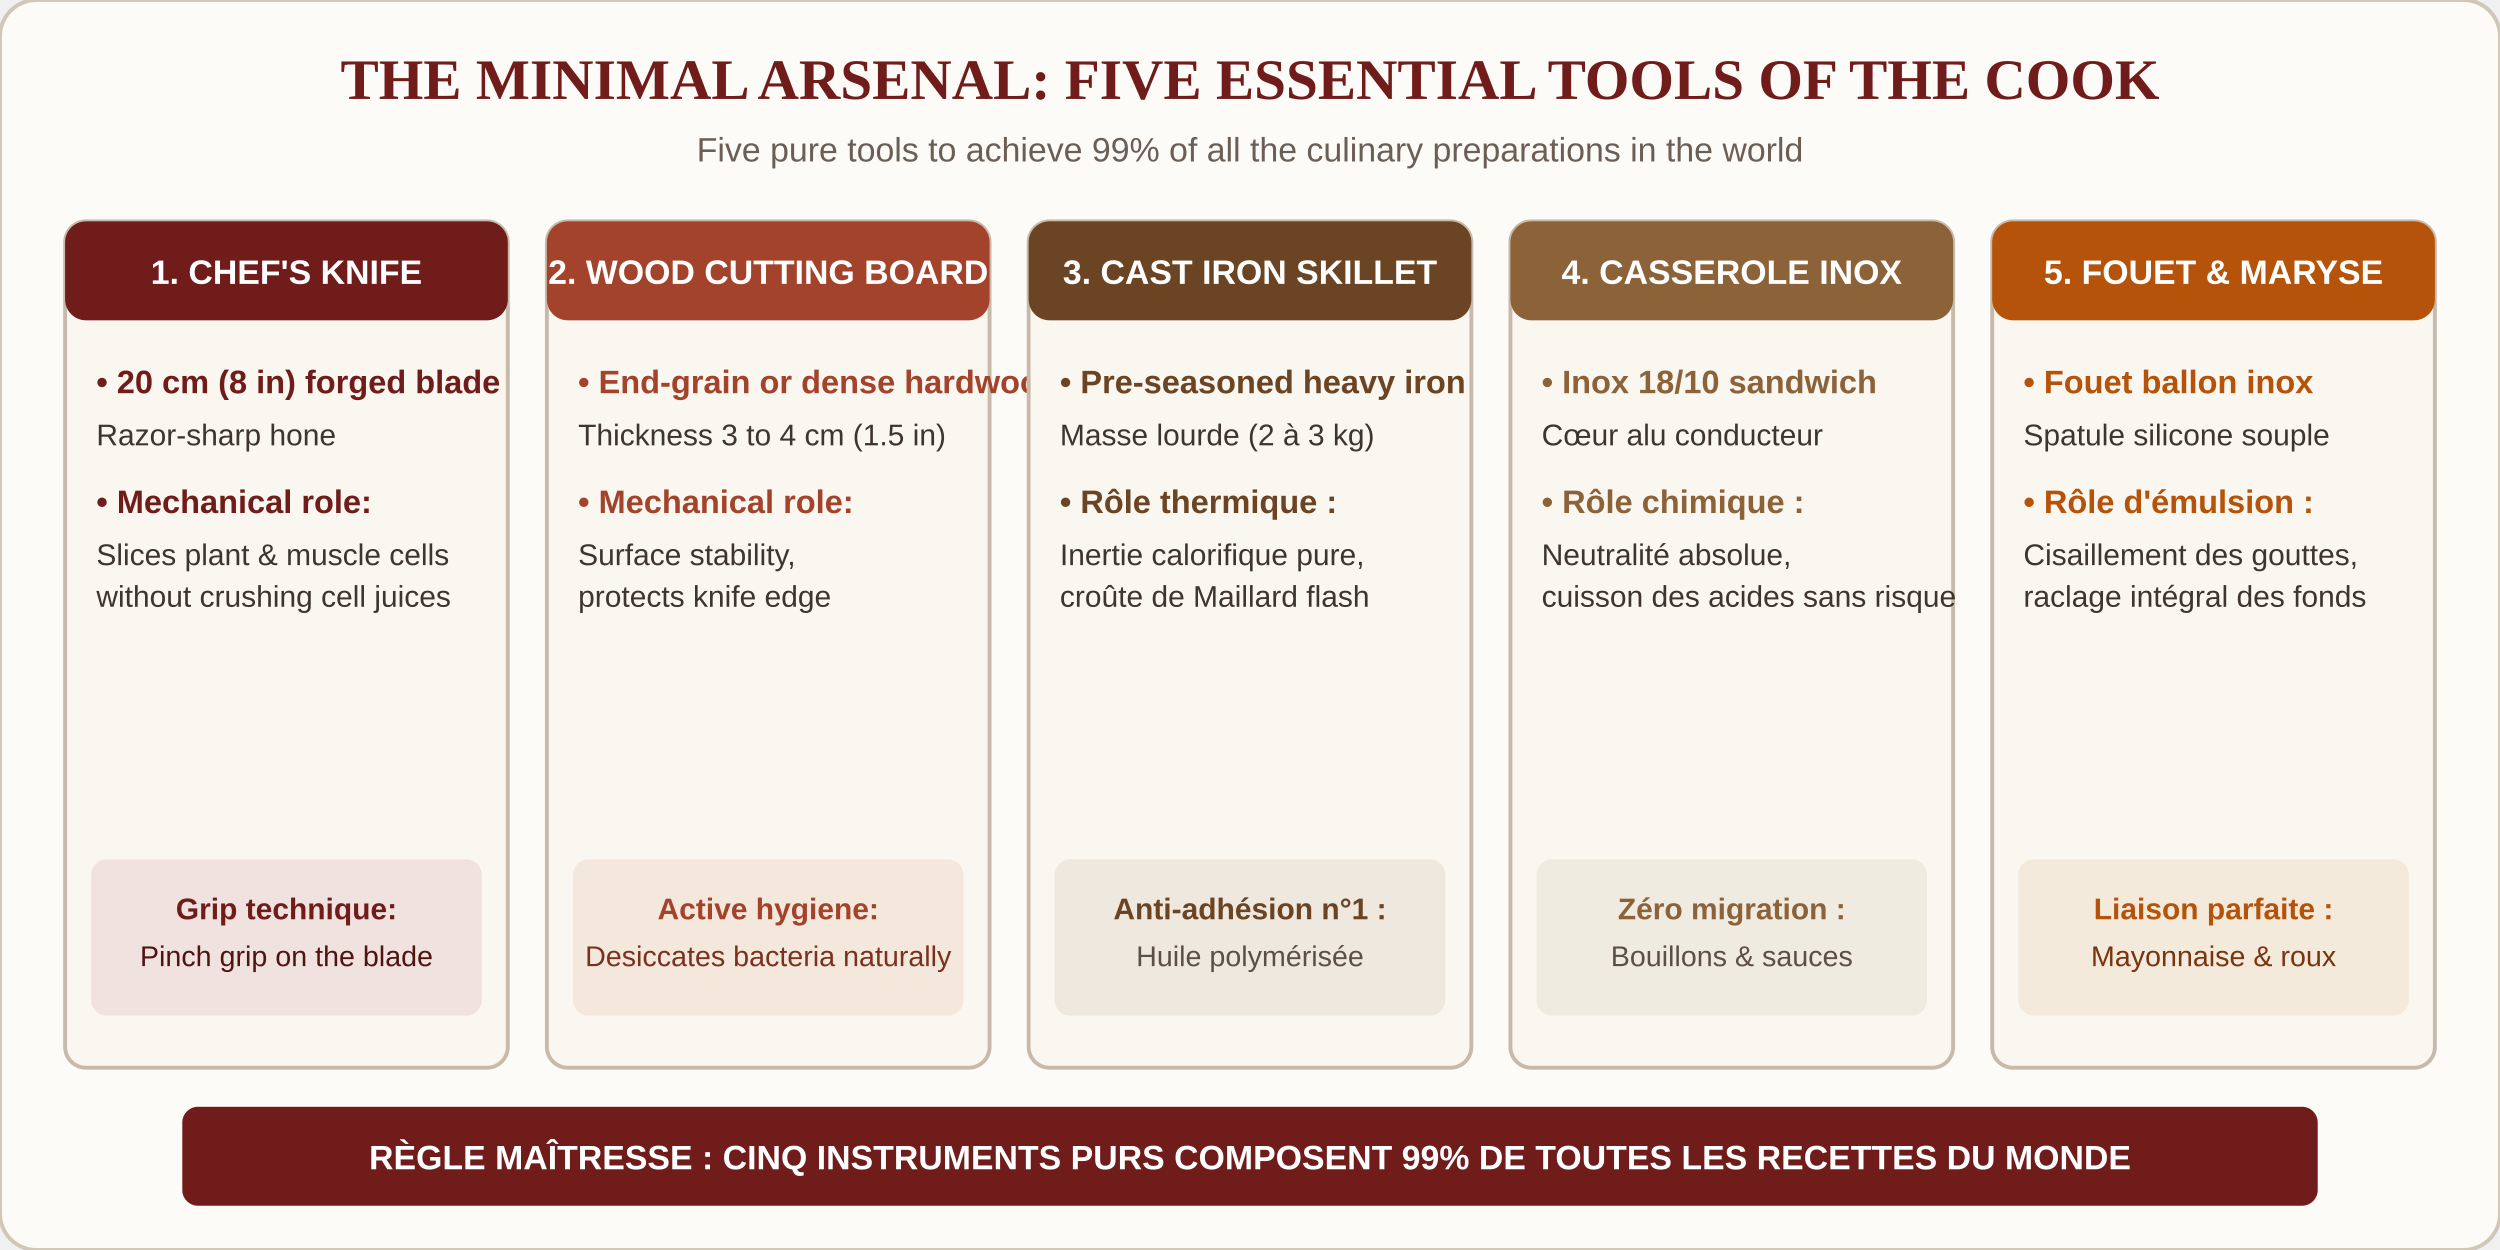
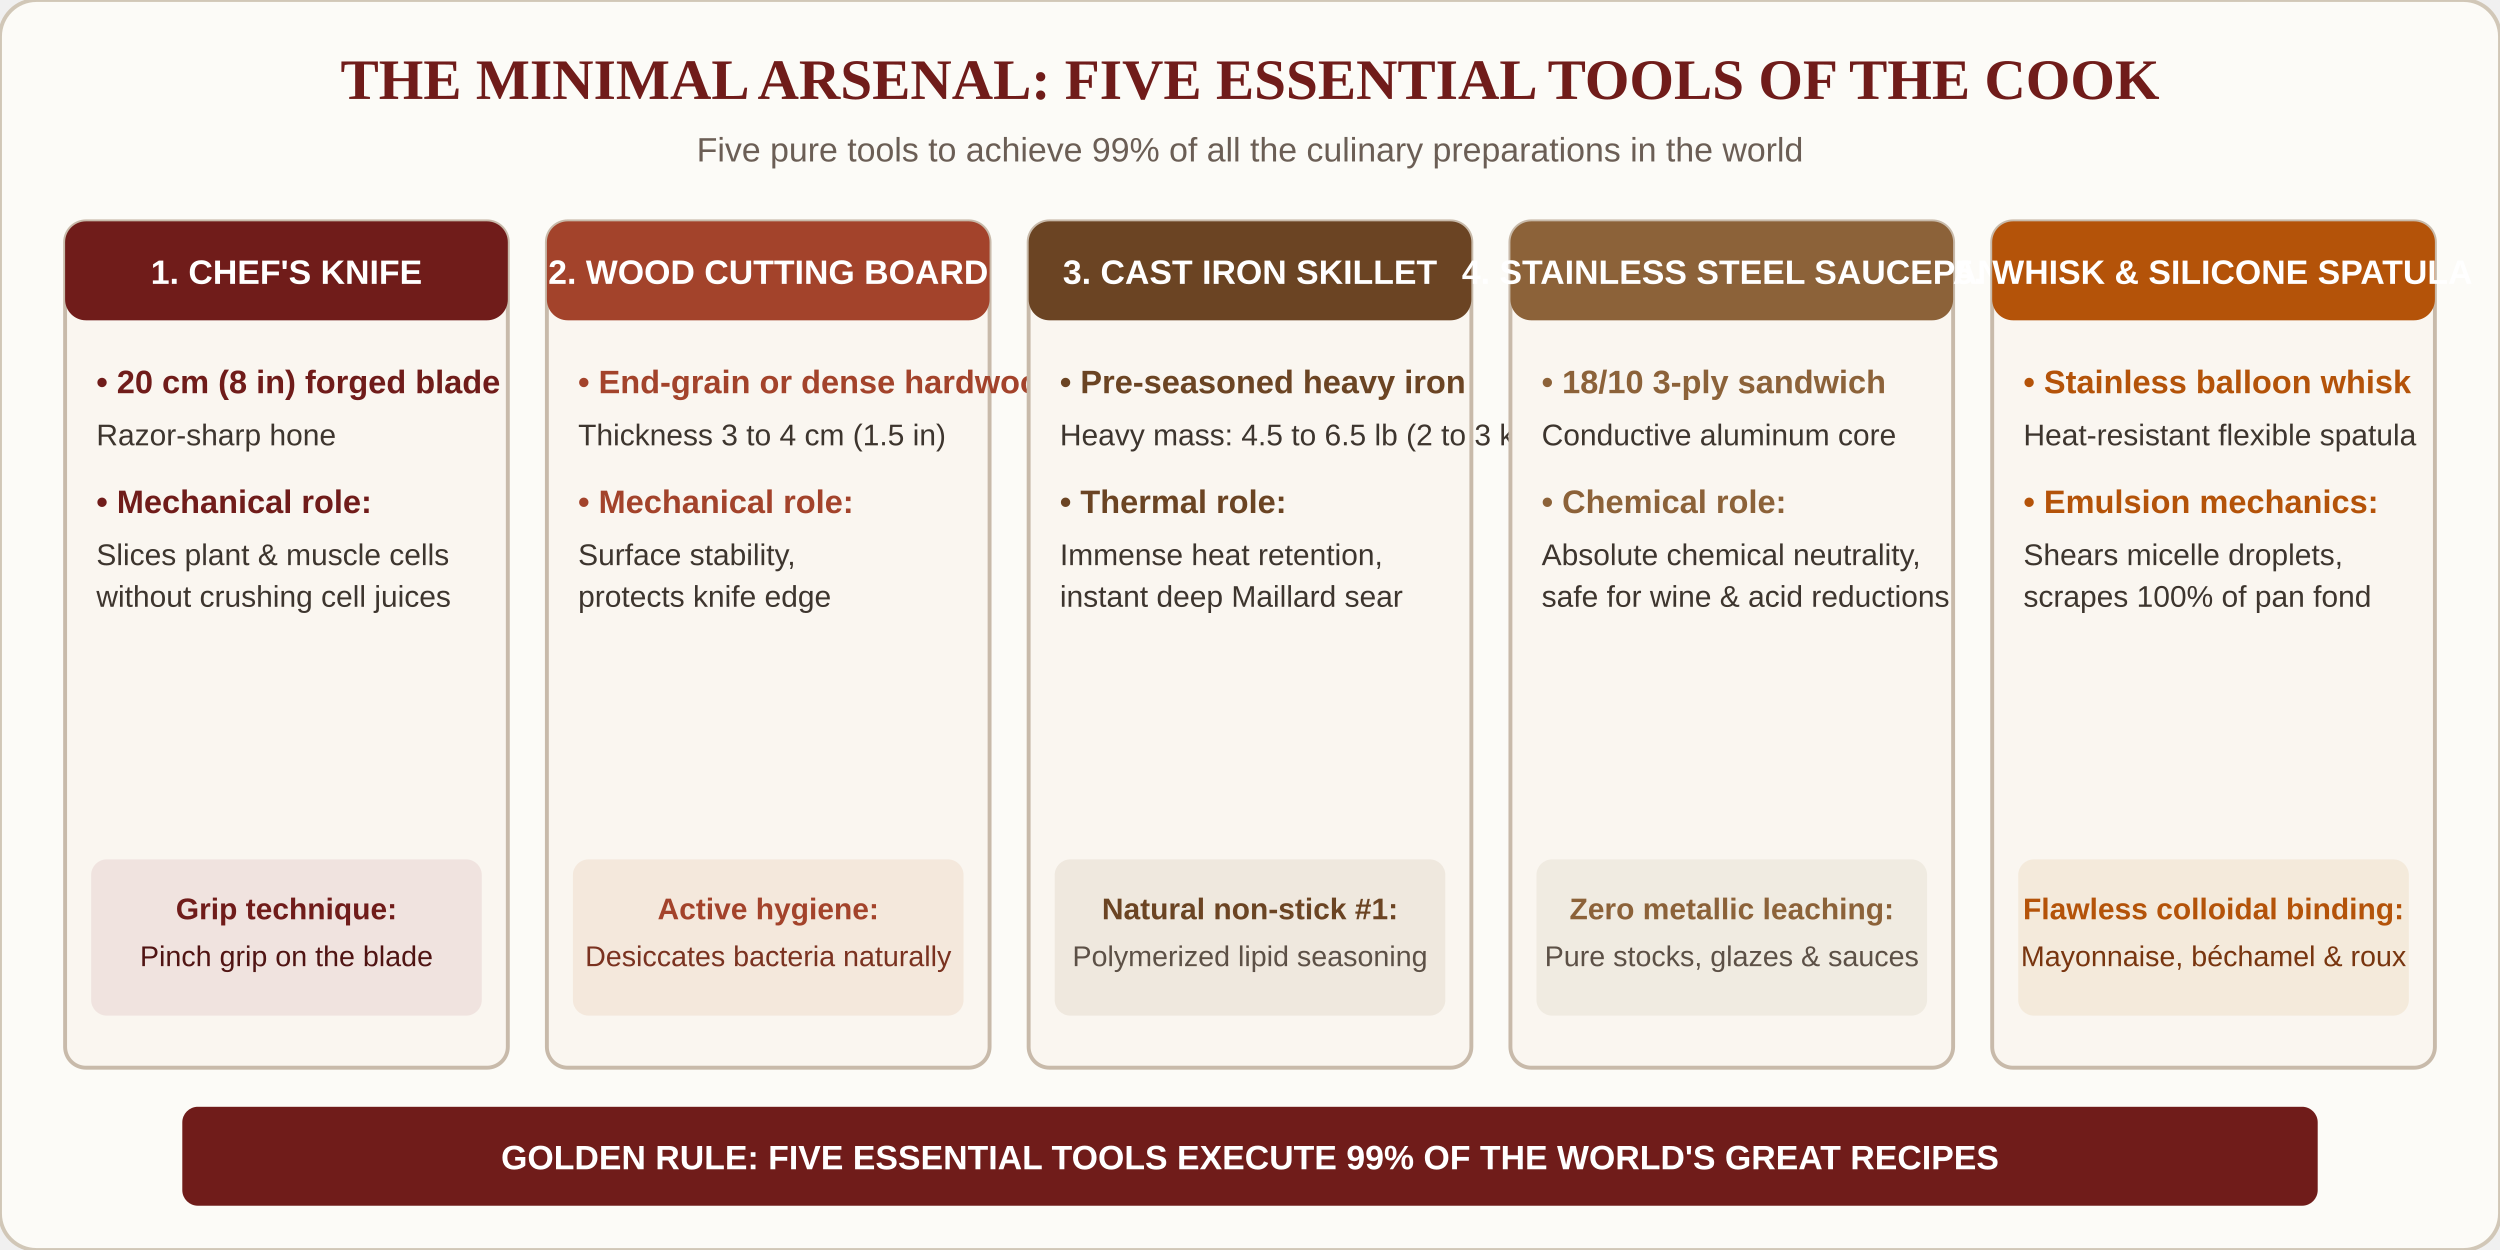
<svg xmlns="http://www.w3.org/2000/svg" viewBox="0 0 960 480" width="100%" height="100%">
  <rect width="960" height="480" rx="14" fill="#FCFBF7" stroke="#D1C7B7" stroke-width="1.5" />
  <text x="480" y="38" font-family="Liberation Serif, Georgia, serif" font-size="22" font-weight="bold" fill="#701C1A" text-anchor="middle">THE MINIMAL ARSENAL: FIVE ESSENTIAL TOOLS OF THE COOK</text>
  <text x="480" y="62" font-family="Liberation Sans, Arial, sans-serif" font-size="13" fill="#6B5E55" text-anchor="middle">Five pure tools to achieve 99% of all the culinary preparations in the world</text>
  <g transform="translate(25, 85)">
    <rect width="170" height="325" rx="8" fill="#FAF6F0" stroke="#C8BAAA" stroke-width="1.5" />
    <rect width="170" height="38" rx="8" fill="#701C1A" />
    <text x="85" y="24" font-family="Liberation Sans, Arial, sans-serif" font-size="13" font-weight="bold" fill="#FFFFFF" text-anchor="middle">1. CHEF'S KNIFE</text>
    <text x="12" y="66" font-family="Liberation Sans, Arial, sans-serif" font-size="12.5" font-weight="bold" fill="#701C1A">• 20 cm (8 in) forged blade</text>
    <text x="12" y="86" font-family="Liberation Sans, Arial, sans-serif" font-size="11.5" fill="#3D352E">Razor-sharp hone</text>
    <text x="12" y="112" font-family="Liberation Sans, Arial, sans-serif" font-size="12.5" font-weight="bold" fill="#701C1A">• Mechanical role:</text>
    <text x="12" y="132" font-family="Liberation Sans, Arial, sans-serif" font-size="11.5" fill="#3D352E">Slices plant &amp; muscle cells</text>
    <text x="12" y="148" font-family="Liberation Sans, Arial, sans-serif" font-size="11.5" fill="#3D352E">without crushing cell juices</text>
    <rect x="10" y="245" width="150" height="60" rx="6" fill="#F0E3DF" />
    <text x="85" y="268" font-family="Liberation Sans, Arial, sans-serif" font-size="11.5" font-weight="bold" fill="#701C1A" text-anchor="middle">Grip technique:</text>
    <text x="85" y="286" font-family="Liberation Sans, Arial, sans-serif" font-size="11" fill="#501413" text-anchor="middle">Pinch grip on the blade</text>
  </g>
  <g transform="translate(210, 85)">
    <rect width="170" height="325" rx="8" fill="#FAF6F0" stroke="#C8BAAA" stroke-width="1.5" />
    <rect width="170" height="38" rx="8" fill="#A3432B" />
    <text x="85" y="24" font-family="Liberation Sans, Arial, sans-serif" font-size="13" font-weight="bold" fill="#FFFFFF" text-anchor="middle">2. WOOD CUTTING BOARD</text>
    <text x="12" y="66" font-family="Liberation Sans, Arial, sans-serif" font-size="12.5" font-weight="bold" fill="#A3432B">• End-grain or dense hardwood</text>
    <text x="12" y="86" font-family="Liberation Sans, Arial, sans-serif" font-size="11.5" fill="#3D352E">Thickness 3 to 4 cm (1.5 in)</text>
    <text x="12" y="112" font-family="Liberation Sans, Arial, sans-serif" font-size="12.5" font-weight="bold" fill="#A3432B">• Mechanical role:</text>
    <text x="12" y="132" font-family="Liberation Sans, Arial, sans-serif" font-size="11.5" fill="#3D352E">Surface stability,</text>
    <text x="12" y="148" font-family="Liberation Sans, Arial, sans-serif" font-size="11.5" fill="#3D352E">protects knife edge</text>
    <rect x="10" y="245" width="150" height="60" rx="6" fill="#F4E8DC" />
    <text x="85" y="268" font-family="Liberation Sans, Arial, sans-serif" font-size="11.5" font-weight="bold" fill="#A3432B" text-anchor="middle">Active hygiene:</text>
    <text x="85" y="286" font-family="Liberation Sans, Arial, sans-serif" font-size="11" fill="#7A3220" text-anchor="middle">Desiccates bacteria naturally</text>
  </g>
  <g transform="translate(395, 85)">
    <rect width="170" height="325" rx="8" fill="#FAF6F0" stroke="#C8BAAA" stroke-width="1.5" />
    <rect width="170" height="38" rx="8" fill="#6B4423" />
    <text x="85" y="24" font-family="Liberation Sans, Arial, sans-serif" font-size="13" font-weight="bold" fill="#FFFFFF" text-anchor="middle">3. CAST IRON SKILLET</text>
    <text x="12" y="66" font-family="Liberation Sans, Arial, sans-serif" font-size="12.5" font-weight="bold" fill="#6B4423">• Pre-seasoned heavy iron</text>
-     <text x="12" y="86" font-family="Liberation Sans, Arial, sans-serif" font-size="11.5" fill="#3D352E">Masse lourde (2 à 3 kg)</text>
-     <text x="12" y="112" font-family="Liberation Sans, Arial, sans-serif" font-size="12.5" font-weight="bold" fill="#6B4423">• Rôle thermique :</text>
-     <text x="12" y="132" font-family="Liberation Sans, Arial, sans-serif" font-size="11.5" fill="#3D352E">Inertie calorifique pure,</text>
-     <text x="12" y="148" font-family="Liberation Sans, Arial, sans-serif" font-size="11.5" fill="#3D352E">croûte de Maillard flash</text>
+     <text x="12" y="86" font-family="Liberation Sans, Arial, sans-serif" font-size="11.5" fill="#3D352E">Heavy mass: 4.5 to 6.5 lb (2 to 3 kg)</text>
+     <text x="12" y="112" font-family="Liberation Sans, Arial, sans-serif" font-size="12.5" font-weight="bold" fill="#6B4423">• Thermal role:</text>
+     <text x="12" y="132" font-family="Liberation Sans, Arial, sans-serif" font-size="11.5" fill="#3D352E">Immense heat retention,</text>
+     <text x="12" y="148" font-family="Liberation Sans, Arial, sans-serif" font-size="11.5" fill="#3D352E">instant deep Maillard sear</text>
    <rect x="10" y="245" width="150" height="60" rx="6" fill="#EFE8DE" />
-     <text x="85" y="268" font-family="Liberation Sans, Arial, sans-serif" font-size="11.5" font-weight="bold" fill="#6B4423" text-anchor="middle">Anti-adhésion n°1 :</text>
-     <text x="85" y="286" font-family="Liberation Sans, Arial, sans-serif" font-size="11" fill="#5C5046" text-anchor="middle">Huile polymérisée</text>
+     <text x="85" y="268" font-family="Liberation Sans, Arial, sans-serif" font-size="11.5" font-weight="bold" fill="#6B4423" text-anchor="middle">Natural non-stick #1:</text>
+     <text x="85" y="286" font-family="Liberation Sans, Arial, sans-serif" font-size="11" fill="#5C5046" text-anchor="middle">Polymerized lipid seasoning</text>
  </g>
  <g transform="translate(580, 85)">
    <rect width="170" height="325" rx="8" fill="#FAF6F0" stroke="#C8BAAA" stroke-width="1.5" />
    <rect width="170" height="38" rx="8" fill="#8C6239" />
-     <text x="85" y="24" font-family="Liberation Sans, Arial, sans-serif" font-size="13" font-weight="bold" fill="#FFFFFF" text-anchor="middle">4. CASSEROLE INOX</text>
-     <text x="12" y="66" font-family="Liberation Sans, Arial, sans-serif" font-size="12.5" font-weight="bold" fill="#8C6239">• Inox 18/10 sandwich</text>
-     <text x="12" y="86" font-family="Liberation Sans, Arial, sans-serif" font-size="11.5" fill="#3D352E">Cœur alu conducteur</text>
-     <text x="12" y="112" font-family="Liberation Sans, Arial, sans-serif" font-size="12.5" font-weight="bold" fill="#8C6239">• Rôle chimique :</text>
-     <text x="12" y="132" font-family="Liberation Sans, Arial, sans-serif" font-size="11.5" fill="#3D352E">Neutralité absolue,</text>
-     <text x="12" y="148" font-family="Liberation Sans, Arial, sans-serif" font-size="11.5" fill="#3D352E">cuisson des acides sans risque</text>
+     <text x="85" y="24" font-family="Liberation Sans, Arial, sans-serif" font-size="13" font-weight="bold" fill="#FFFFFF" text-anchor="middle">4. STAINLESS STEEL SAUCEPAN</text>
+     <text x="12" y="66" font-family="Liberation Sans, Arial, sans-serif" font-size="12.5" font-weight="bold" fill="#8C6239">• 18/10 3-ply sandwich</text>
+     <text x="12" y="86" font-family="Liberation Sans, Arial, sans-serif" font-size="11.5" fill="#3D352E">Conductive aluminum core</text>
+     <text x="12" y="112" font-family="Liberation Sans, Arial, sans-serif" font-size="12.5" font-weight="bold" fill="#8C6239">• Chemical role:</text>
+     <text x="12" y="132" font-family="Liberation Sans, Arial, sans-serif" font-size="11.5" fill="#3D352E">Absolute chemical neutrality,</text>
+     <text x="12" y="148" font-family="Liberation Sans, Arial, sans-serif" font-size="11.5" fill="#3D352E">safe for wine &amp; acid reductions</text>
    <rect x="10" y="245" width="150" height="60" rx="6" fill="#F0EBE1" />
-     <text x="85" y="268" font-family="Liberation Sans, Arial, sans-serif" font-size="11.5" font-weight="bold" fill="#8C6239" text-anchor="middle">Zéro migration :</text>
-     <text x="85" y="286" font-family="Liberation Sans, Arial, sans-serif" font-size="11" fill="#5C5046" text-anchor="middle">Bouillons &amp; sauces</text>
+     <text x="85" y="268" font-family="Liberation Sans, Arial, sans-serif" font-size="11.5" font-weight="bold" fill="#8C6239" text-anchor="middle">Zero metallic leaching:</text>
+     <text x="85" y="286" font-family="Liberation Sans, Arial, sans-serif" font-size="11" fill="#5C5046" text-anchor="middle">Pure stocks, glazes &amp; sauces</text>
  </g>
  <g transform="translate(765, 85)">
    <rect width="170" height="325" rx="8" fill="#FAF6F0" stroke="#C8BAAA" stroke-width="1.5" />
    <rect width="170" height="38" rx="8" fill="#B45309" />
-     <text x="85" y="24" font-family="Liberation Sans, Arial, sans-serif" font-size="13" font-weight="bold" fill="#FFFFFF" text-anchor="middle">5. FOUET &amp; MARYSE</text>
-     <text x="12" y="66" font-family="Liberation Sans, Arial, sans-serif" font-size="12.5" font-weight="bold" fill="#B45309">• Fouet ballon inox</text>
-     <text x="12" y="86" font-family="Liberation Sans, Arial, sans-serif" font-size="11.5" fill="#3D352E">Spatule silicone souple</text>
-     <text x="12" y="112" font-family="Liberation Sans, Arial, sans-serif" font-size="12.5" font-weight="bold" fill="#B45309">• Rôle d'émulsion :</text>
-     <text x="12" y="132" font-family="Liberation Sans, Arial, sans-serif" font-size="11.5" fill="#3D352E">Cisaillement des gouttes,</text>
-     <text x="12" y="148" font-family="Liberation Sans, Arial, sans-serif" font-size="11.5" fill="#3D352E">raclage intégral des fonds</text>
+     <text x="85" y="24" font-family="Liberation Sans, Arial, sans-serif" font-size="13" font-weight="bold" fill="#FFFFFF" text-anchor="middle">5. WHISK &amp; SILICONE SPATULA</text>
+     <text x="12" y="66" font-family="Liberation Sans, Arial, sans-serif" font-size="12.5" font-weight="bold" fill="#B45309">• Stainless balloon whisk</text>
+     <text x="12" y="86" font-family="Liberation Sans, Arial, sans-serif" font-size="11.5" fill="#3D352E">Heat-resistant flexible spatula</text>
+     <text x="12" y="112" font-family="Liberation Sans, Arial, sans-serif" font-size="12.5" font-weight="bold" fill="#B45309">• Emulsion mechanics:</text>
+     <text x="12" y="132" font-family="Liberation Sans, Arial, sans-serif" font-size="11.5" fill="#3D352E">Shears micelle droplets,</text>
+     <text x="12" y="148" font-family="Liberation Sans, Arial, sans-serif" font-size="11.5" fill="#3D352E">scrapes 100% of pan fond</text>
    <rect x="10" y="245" width="150" height="60" rx="6" fill="#F4EADB" />
-     <text x="85" y="268" font-family="Liberation Sans, Arial, sans-serif" font-size="11.5" font-weight="bold" fill="#B45309" text-anchor="middle">Liaison parfaite :</text>
-     <text x="85" y="286" font-family="Liberation Sans, Arial, sans-serif" font-size="11" fill="#78350F" text-anchor="middle">Mayonnaise &amp; roux</text>
+     <text x="85" y="268" font-family="Liberation Sans, Arial, sans-serif" font-size="11.5" font-weight="bold" fill="#B45309" text-anchor="middle">Flawless colloidal binding:</text>
+     <text x="85" y="286" font-family="Liberation Sans, Arial, sans-serif" font-size="11" fill="#78350F" text-anchor="middle">Mayonnaise, béchamel &amp; roux</text>
  </g>
  <rect x="70" y="425" width="820" height="38" rx="6" fill="#701C1A" />
-   <text x="480" y="449" font-family="Liberation Sans, Arial, sans-serif" font-size="13" font-weight="bold" fill="#FFFFFF" text-anchor="middle">RÈGLE MAÎTRESSE : CINQ INSTRUMENTS PURS COMPOSENT 99% DE TOUTES LES RECETTES DU MONDE</text>
+   <text x="480" y="449" font-family="Liberation Sans, Arial, sans-serif" font-size="13" font-weight="bold" fill="#FFFFFF" text-anchor="middle">GOLDEN RULE: FIVE ESSENTIAL TOOLS EXECUTE 99% OF THE WORLD'S GREAT RECIPES</text>
</svg>
